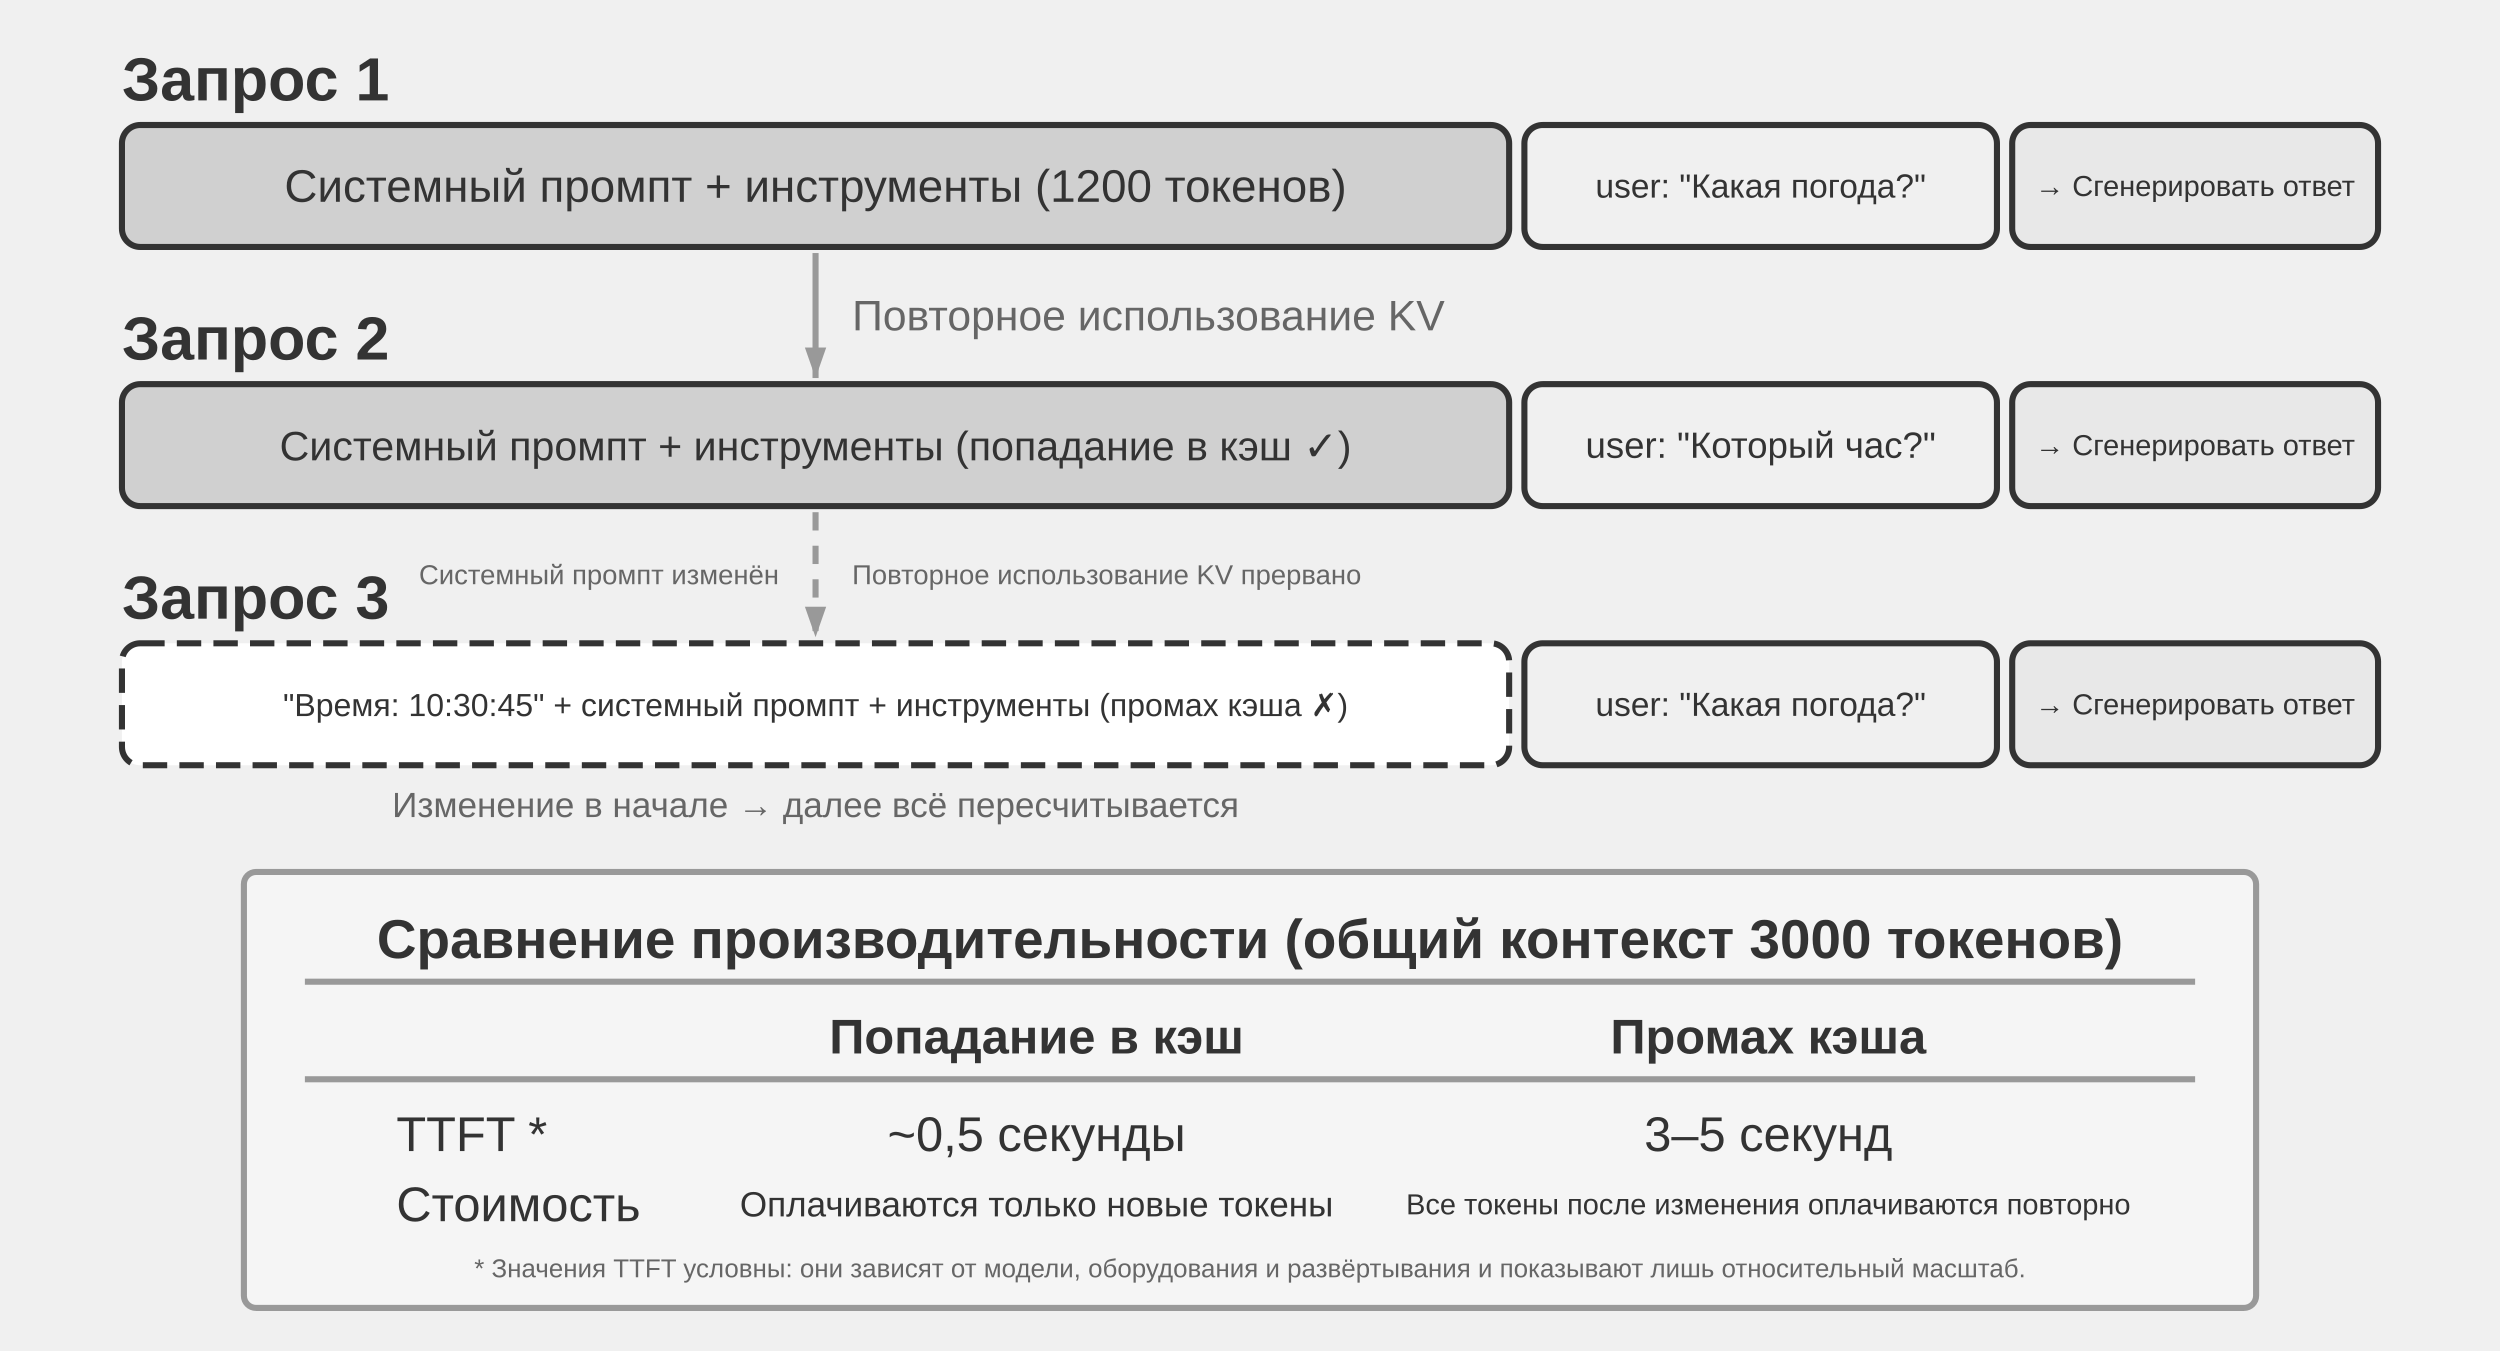
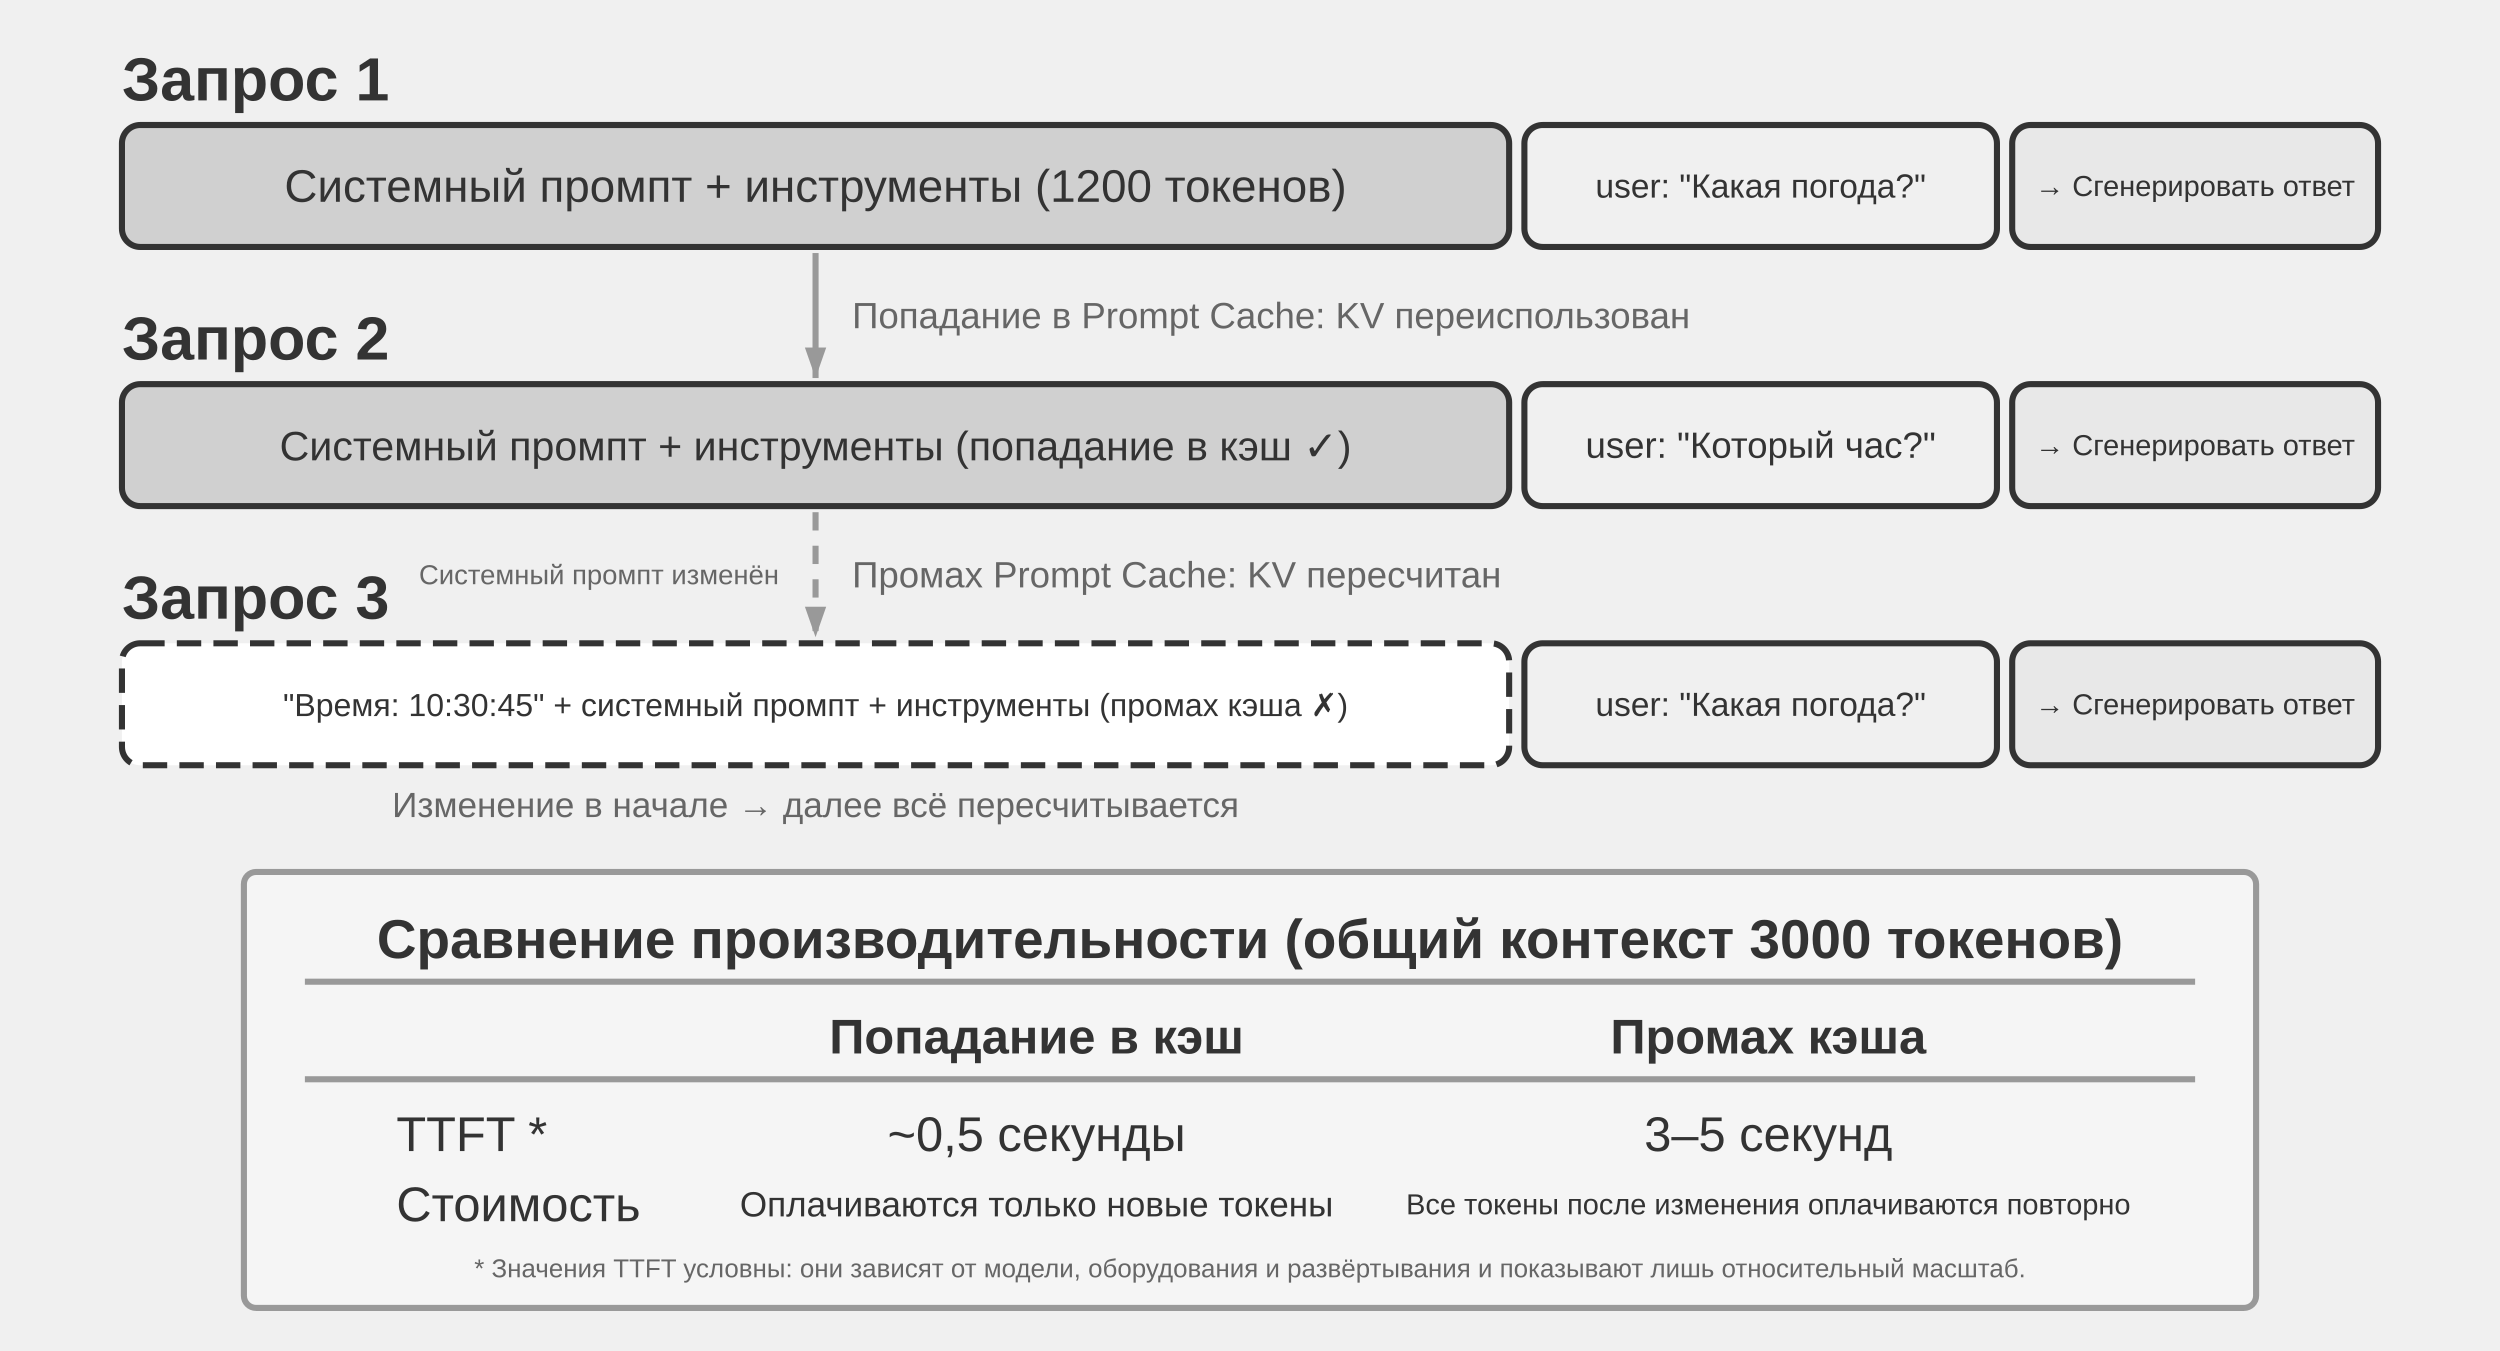
<svg xmlns="http://www.w3.org/2000/svg" viewBox="0 44 820 443" width="820" height="443" style="background:#ffffff">
  <defs>
    <marker id="ah-light" markerUnits="userSpaceOnUse" markerWidth="10" markerHeight="7" refX="10" refY="3.5" orient="auto">
      <polygon points="0 0, 10 3.5, 0 7" fill="#999999" />
    </marker>
  </defs>
  <text x="40" y="70" font-family="Arial, 'Helvetica Neue', Helvetica, 'PingFang SC', 'Microsoft YaHei', sans-serif" font-size="20" fill="#333333" text-anchor="start" dominant-baseline="central" font-weight="bold">Запрос 1</text>
  <rect x="40" y="85" width="455" height="40" rx="6" fill="#d0d0d0" stroke="#333333" stroke-width="2" />
  <text x="267.5" y="105" font-family="Arial, 'Helvetica Neue', Helvetica, 'PingFang SC', 'Microsoft YaHei', sans-serif" font-size="15" fill="#333333" text-anchor="middle" dominant-baseline="central" font-weight="normal">Системный промпт + инструменты (1200 токенов)</text>
  <rect x="500" y="85" width="155" height="40" rx="6" fill="#f0f0f0" stroke="#333333" stroke-width="2" />
  <text x="577.5" y="105" font-family="Arial, 'Helvetica Neue', Helvetica, 'PingFang SC', 'Microsoft YaHei', sans-serif" font-size="11" fill="#333333" text-anchor="middle" dominant-baseline="central" font-weight="normal">user: "Какая погода?"</text>
  <rect x="660" y="85" width="120" height="40" rx="6" fill="#e8e8e8" stroke="#333333" stroke-width="2" />
  <text x="720" y="105" font-family="Arial, 'Helvetica Neue', Helvetica, 'PingFang SC', 'Microsoft YaHei', sans-serif" font-size="9.5" fill="#333333" text-anchor="middle" dominant-baseline="central" font-weight="normal">→ Сгенерировать ответ</text>
  <text x="40" y="155" font-family="Arial, 'Helvetica Neue', Helvetica, 'PingFang SC', 'Microsoft YaHei', sans-serif" font-size="20" fill="#333333" text-anchor="start" dominant-baseline="central" font-weight="bold">Запрос 2</text>
  <rect x="40" y="170" width="455" height="40" rx="6" fill="#d0d0d0" stroke="#333333" stroke-width="2" />
  <text x="267.5" y="190" font-family="Arial, 'Helvetica Neue', Helvetica, 'PingFang SC', 'Microsoft YaHei', sans-serif" font-size="13.5" fill="#333333" text-anchor="middle" dominant-baseline="central" font-weight="normal">Системный промпт + инструменты (попадание в кэш ✓)</text>
  <rect x="500" y="170" width="155" height="40" rx="6" fill="#f0f0f0" stroke="#333333" stroke-width="2" />
  <text x="577.5" y="190" font-family="Arial, 'Helvetica Neue', Helvetica, 'PingFang SC', 'Microsoft YaHei', sans-serif" font-size="12" fill="#333333" text-anchor="middle" dominant-baseline="central" font-weight="normal">user: "Который час?"</text>
  <rect x="660" y="170" width="120" height="40" rx="6" fill="#e8e8e8" stroke="#333333" stroke-width="2" />
  <text x="720" y="190" font-family="Arial, 'Helvetica Neue', Helvetica, 'PingFang SC', 'Microsoft YaHei', sans-serif" font-size="9.5" fill="#333333" text-anchor="middle" dominant-baseline="central" font-weight="normal">→ Сгенерировать ответ</text>
  <line x1="267.5" y1="127" x2="267.5" y2="168" stroke="#999999" stroke-width="2" marker-end="url(#ah-light)" />
-   <text x="279.5" y="147.5" font-family="Arial, 'Helvetica Neue', Helvetica, 'PingFang SC', 'Microsoft YaHei', sans-serif" font-size="14" fill="#666666" text-anchor="start" dominant-baseline="central">Повторное использование KV</text>
+   <text x="279.5" y="147.5" font-family="Arial, 'Helvetica Neue', Helvetica, 'PingFang SC', 'Microsoft YaHei', sans-serif" font-size="12" fill="#666666" text-anchor="start" dominant-baseline="central">Попадание в Prompt Cache: KV переиспользован</text>
  <line x1="267.5" y1="212" x2="267.5" y2="253" stroke="#999999" stroke-width="2" stroke-dasharray="6,5" marker-end="url(#ah-light)" />
  <text x="255.5" y="232.5" font-family="Arial, 'Helvetica Neue', Helvetica, 'PingFang SC', 'Microsoft YaHei', sans-serif" font-size="9" fill="#666666" text-anchor="end" dominant-baseline="central">Системный промпт изменён</text>
-   <text x="279.5" y="232.5" font-family="Arial, 'Helvetica Neue', Helvetica, 'PingFang SC', 'Microsoft YaHei', sans-serif" font-size="9" fill="#666666" text-anchor="start" dominant-baseline="central">Повторное использование KV прервано</text>
+   <text x="279.5" y="232.5" font-family="Arial, 'Helvetica Neue', Helvetica, 'PingFang SC', 'Microsoft YaHei', sans-serif" font-size="12" fill="#666666" text-anchor="start" dominant-baseline="central">Промах Prompt Cache: KV пересчитан</text>
  <text x="40" y="240" font-family="Arial, 'Helvetica Neue', Helvetica, 'PingFang SC', 'Microsoft YaHei', sans-serif" font-size="20" fill="#333333" text-anchor="start" dominant-baseline="central" font-weight="bold">Запрос 3</text>
  <rect x="40" y="255" width="455" height="40" rx="6" fill="#ffffff" stroke="#333333" stroke-width="2" stroke-dasharray="8,4" />
  <text x="267.5" y="275" font-family="Arial, 'Helvetica Neue', Helvetica, 'PingFang SC', 'Microsoft YaHei', sans-serif" font-size="10.5" fill="#333333" text-anchor="middle" dominant-baseline="central" font-weight="normal">"Время: 10:30:45" + системный промпт + инструменты (промах кэша ✗)</text>
  <text x="267.5" y="308" font-family="Arial, 'Helvetica Neue', Helvetica, 'PingFang SC', 'Microsoft YaHei', sans-serif" font-size="11.5" fill="#666666" text-anchor="middle" dominant-baseline="central">Изменение в начале → далее всё пересчитывается</text>
  <rect x="500" y="255" width="155" height="40" rx="6" fill="#f0f0f0" stroke="#333333" stroke-width="2" />
  <text x="577.5" y="275" font-family="Arial, 'Helvetica Neue', Helvetica, 'PingFang SC', 'Microsoft YaHei', sans-serif" font-size="11" fill="#333333" text-anchor="middle" dominant-baseline="central" font-weight="normal">user: "Какая погода?"</text>
  <rect x="660" y="255" width="120" height="40" rx="6" fill="#e8e8e8" stroke="#333333" stroke-width="2" />
  <text x="720" y="275" font-family="Arial, 'Helvetica Neue', Helvetica, 'PingFang SC', 'Microsoft YaHei', sans-serif" font-size="9.5" fill="#333333" text-anchor="middle" dominant-baseline="central" font-weight="normal">→ Сгенерировать ответ</text>
  <rect x="80" y="330" width="660" height="143" rx="4" fill="#f5f5f5" stroke="#999999" stroke-width="2" />
  <text x="410" y="352" font-family="Arial, 'Helvetica Neue', Helvetica, 'PingFang SC', 'Microsoft YaHei', sans-serif" font-size="18" fill="#333333" text-anchor="middle" dominant-baseline="central" font-weight="bold">Сравнение производительности (общий контекст 3000 токенов)</text>
  <line x1="100" y1="366" x2="720" y2="366" stroke="#999999" stroke-width="2" />
  <text x="340" y="384" font-family="Arial, 'Helvetica Neue', Helvetica, 'PingFang SC', 'Microsoft YaHei', sans-serif" font-size="16" fill="#333333" text-anchor="middle" dominant-baseline="central" font-weight="bold">Попадание в кэш</text>
  <text x="580" y="384" font-family="Arial, 'Helvetica Neue', Helvetica, 'PingFang SC', 'Microsoft YaHei', sans-serif" font-size="16" fill="#333333" text-anchor="middle" dominant-baseline="central" font-weight="bold">Промах кэша</text>
  <line x1="100" y1="398" x2="720" y2="398" stroke="#999999" stroke-width="2" />
  <text x="130" y="416" font-family="Arial, 'Helvetica Neue', Helvetica, 'PingFang SC', 'Microsoft YaHei', sans-serif" font-size="16" fill="#333333" text-anchor="start" dominant-baseline="central" font-weight="normal">TTFT *</text>
  <text x="340" y="416" font-family="Arial, 'Helvetica Neue', Helvetica, 'PingFang SC', 'Microsoft YaHei', sans-serif" font-size="16" fill="#333333" text-anchor="middle" dominant-baseline="central" font-weight="normal">~0,5 секунды</text>
  <text x="580" y="416" font-family="Arial, 'Helvetica Neue', Helvetica, 'PingFang SC', 'Microsoft YaHei', sans-serif" font-size="16" fill="#333333" text-anchor="middle" dominant-baseline="central" font-weight="normal">3–5 секунд</text>
  <text x="130" y="439" font-family="Arial, 'Helvetica Neue', Helvetica, 'PingFang SC', 'Microsoft YaHei', sans-serif" font-size="16" fill="#333333" text-anchor="start" dominant-baseline="central" font-weight="normal">Стоимость</text>
  <text x="340" y="439" font-family="Arial, 'Helvetica Neue', Helvetica, 'PingFang SC', 'Microsoft YaHei', sans-serif" font-size="11.5" fill="#333333" text-anchor="middle" dominant-baseline="central" font-weight="normal">Оплачиваются только новые токены</text>
  <text x="580" y="439" font-family="Arial, 'Helvetica Neue', Helvetica, 'PingFang SC', 'Microsoft YaHei', sans-serif" font-size="9.5" fill="#333333" text-anchor="middle" dominant-baseline="central" font-weight="normal">Все токены после изменения оплачиваются повторно</text>
  <text x="410" y="460" font-family="Arial, 'Helvetica Neue', Helvetica, 'PingFang SC', 'Microsoft YaHei', sans-serif" font-size="8.5" fill="#666666" text-anchor="middle" dominant-baseline="central">* Значения TTFT условны: они зависят от модели, оборудования и развёртывания и показывают лишь относительный масштаб.</text>
</svg>
